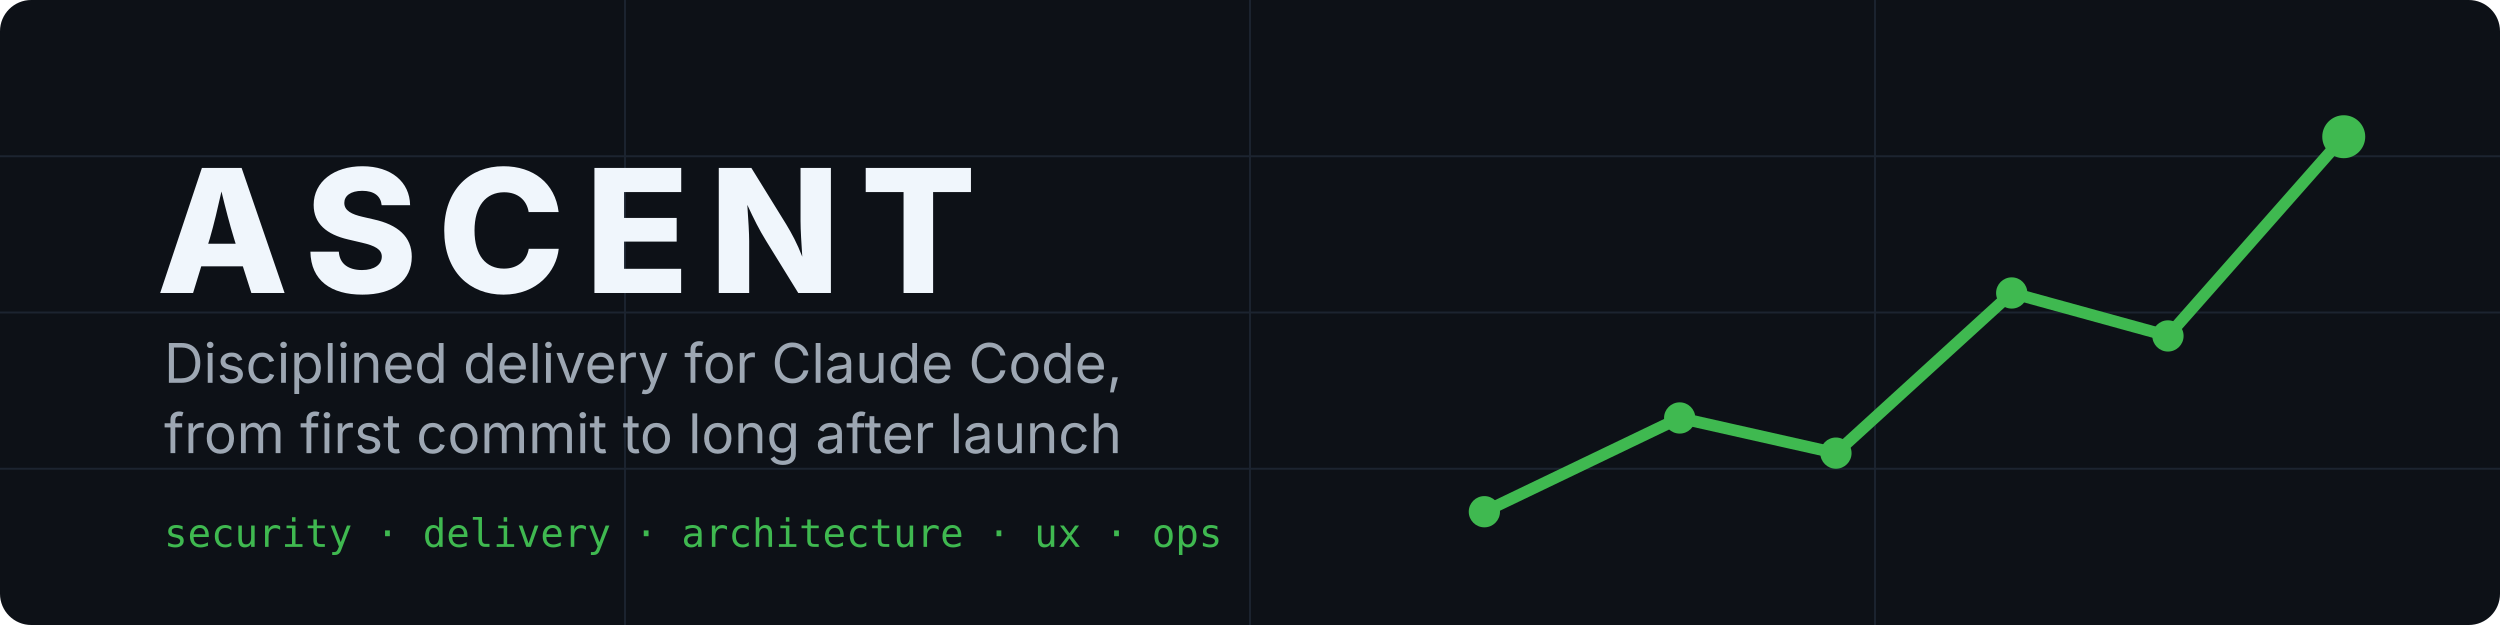
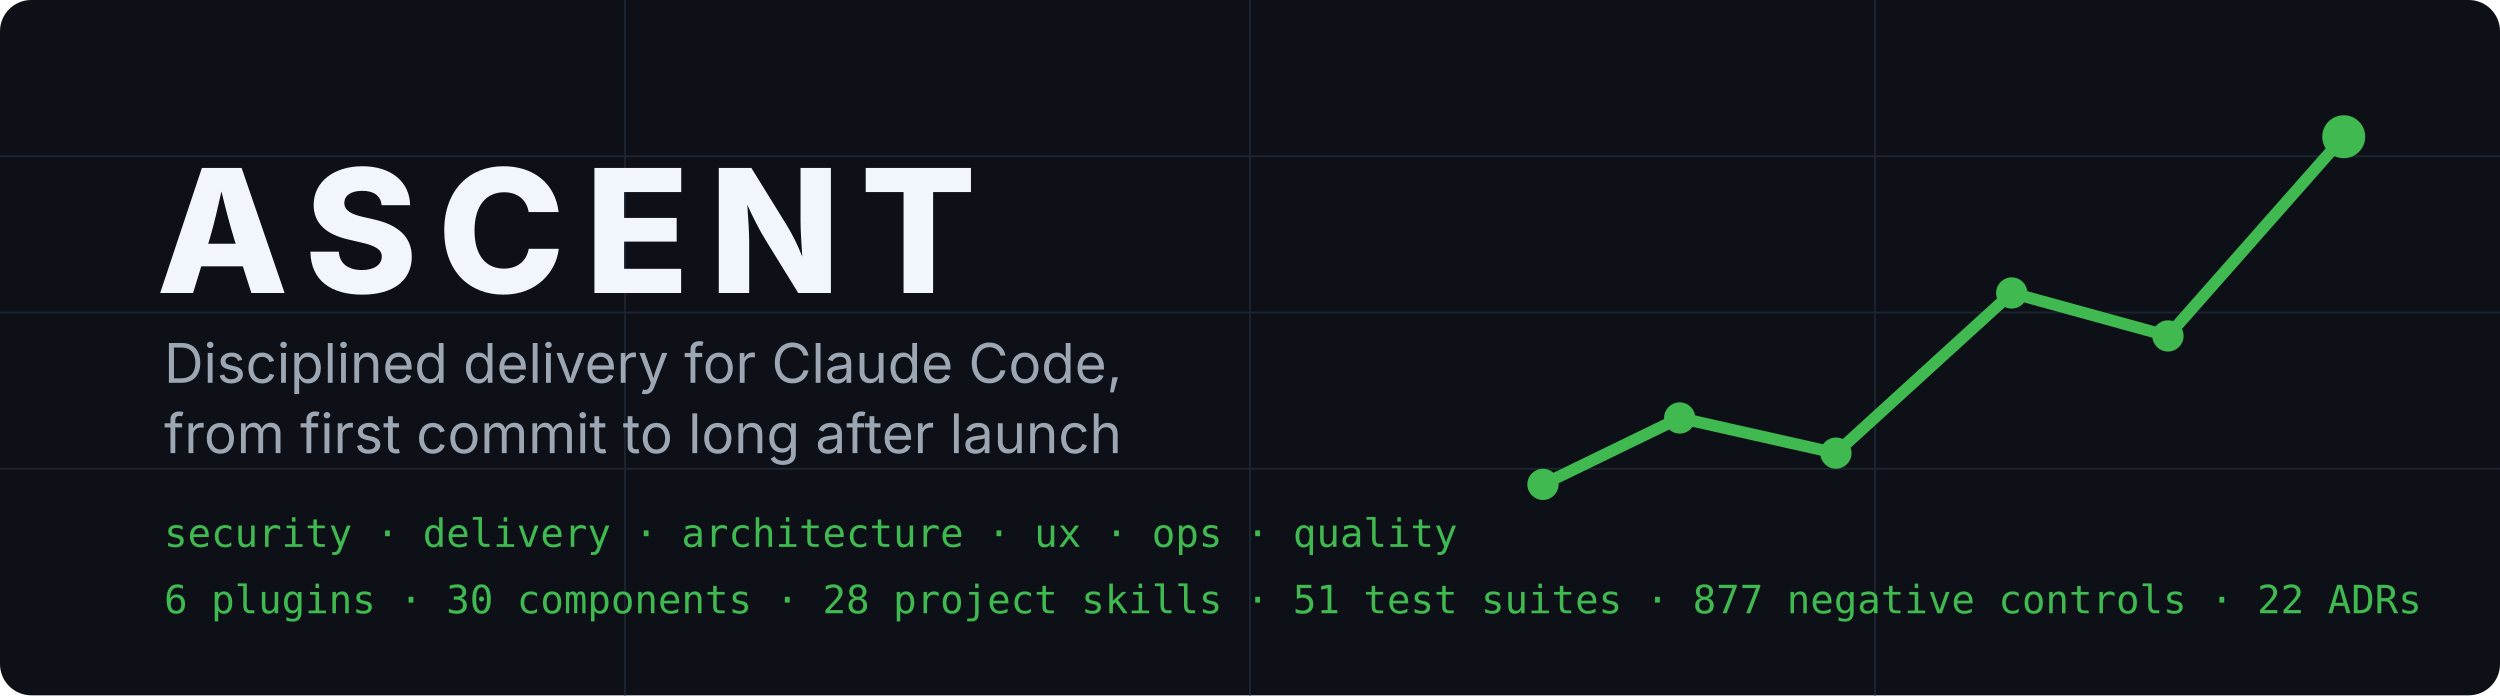
- <svg xmlns="http://www.w3.org/2000/svg" width="1280" height="320" viewBox="0 0 1280 320" role="img" aria-labelledby="t d">
-   <rect width="1280" height="320" rx="16" fill="#0D1117" />
+ <svg xmlns="http://www.w3.org/2000/svg" width="1280" height="356" viewBox="0 0 1280 356" role="img" aria-labelledby="t d">
+   <rect width="1280" height="356" rx="16" fill="#0D1117" />
  <g stroke="#1C2430" stroke-width="1">
-     <path d="M0 80H1280M0 160H1280M0 240H1280M320 0V320M640 0V320M960 0V320" />
+     <path d="M0 80H1280M0 160H1280M0 240H1280M320 0V356M640 0V356M960 0V356" />
  </g>
-   <polyline points="760,262 860,214 940,232 1030,150 1110,172 1200,70" fill="none" stroke="#3FB950" stroke-width="6" stroke-linecap="round" stroke-linejoin="round" />
+   <polyline points="790,248 860,214 940,232 1030,150 1110,172 1200,70" fill="none" stroke="#3FB950" stroke-width="6" stroke-linecap="round" stroke-linejoin="round" />
  <g fill="#3FB950">
-     <circle cx="760" cy="262" r="8" />
+     <circle cx="790" cy="248" r="8" />
    <circle cx="860" cy="214" r="8" />
    <circle cx="940" cy="232" r="8" />
    <circle cx="1030" cy="150" r="8" />
    <circle cx="1110" cy="172" r="8" />
    <circle cx="1200" cy="70" r="11" />
  </g>
  <text x="80" y="150" font-family="Inter, Segoe UI, Helvetica, Arial, sans-serif" font-size="88" font-weight="800" letter-spacing="10" fill="#F0F6FC">ASCENT</text>
  <text x="84" y="196" font-family="Inter, Segoe UI, Helvetica, Arial, sans-serif" font-size="28" fill="#9DA7B3">Disciplined delivery for Claude Code,</text>
  <text x="84" y="232" font-family="Inter, Segoe UI, Helvetica, Arial, sans-serif" font-size="28" fill="#9DA7B3">from first commit to long after launch</text>
-   <text x="84" y="280" font-family="JetBrains Mono, SFMono-Regular, Menlo, monospace" font-size="20" fill="#3FB950">security · delivery · architecture · ux · ops</text>
+   <text x="84" y="280" font-family="JetBrains Mono, SFMono-Regular, Menlo, monospace" font-size="20" fill="#3FB950">security · delivery · architecture · ux · ops · quality</text>
+   <text x="84" y="314" font-family="JetBrains Mono, SFMono-Regular, Menlo, monospace" font-size="20" fill="#3FB950">6 plugins · 30 components · 28 project skills · 51 test suites · 877 negative controls · 22 ADRs</text>
</svg>
